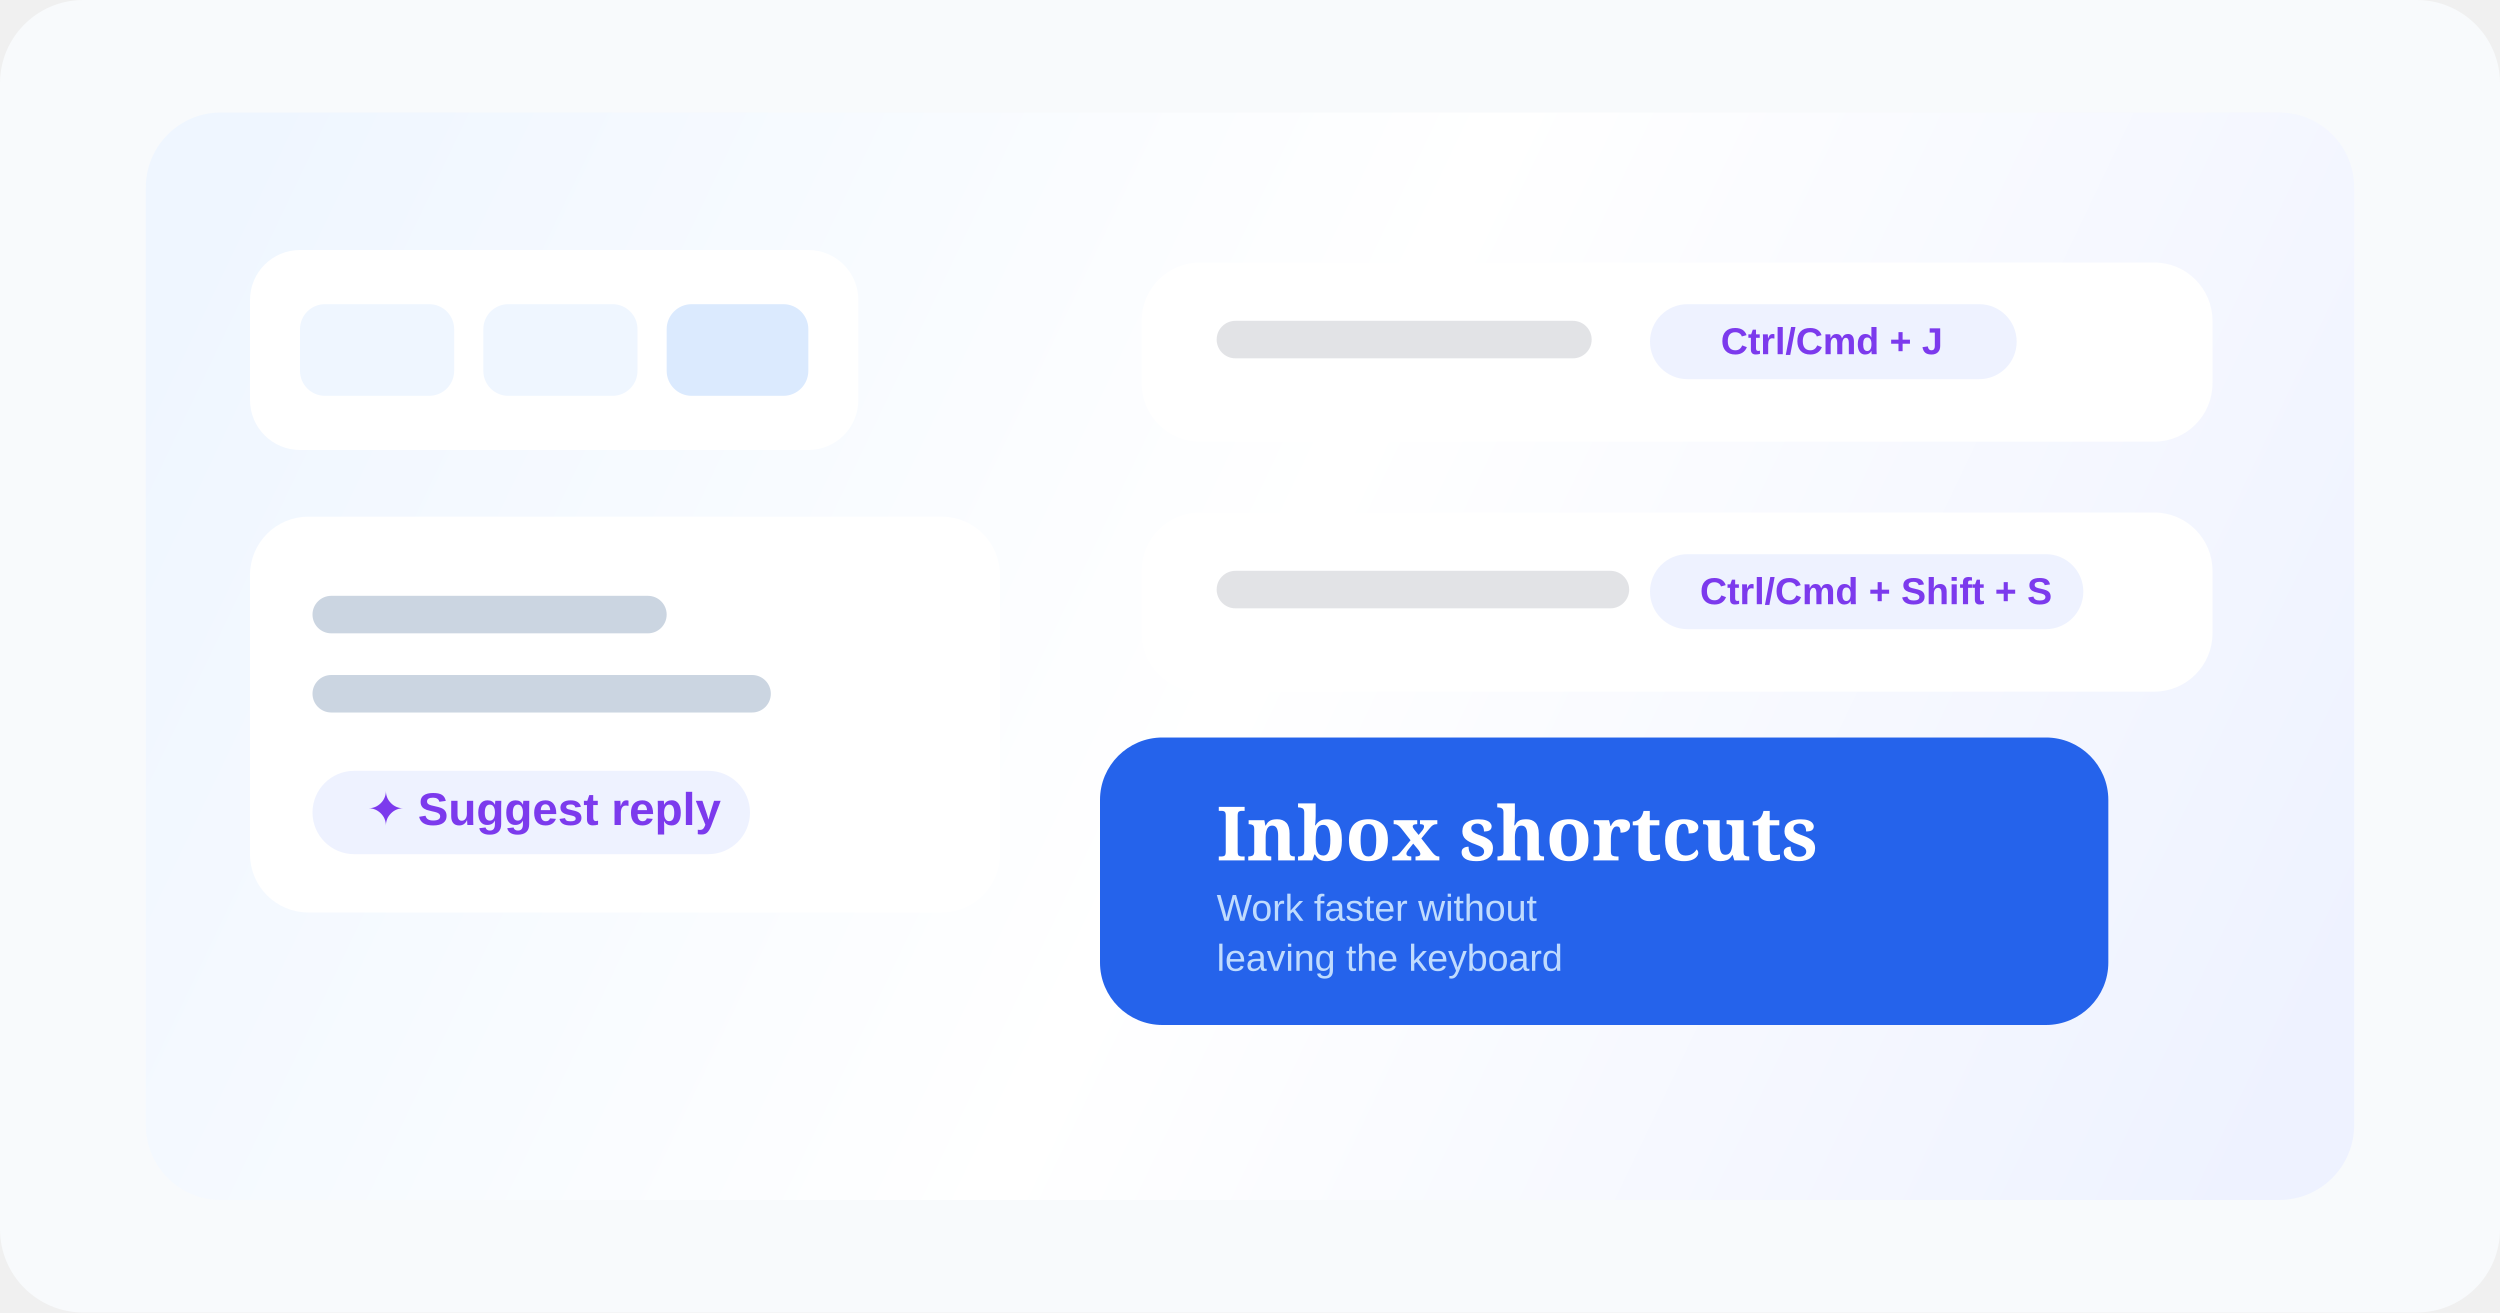
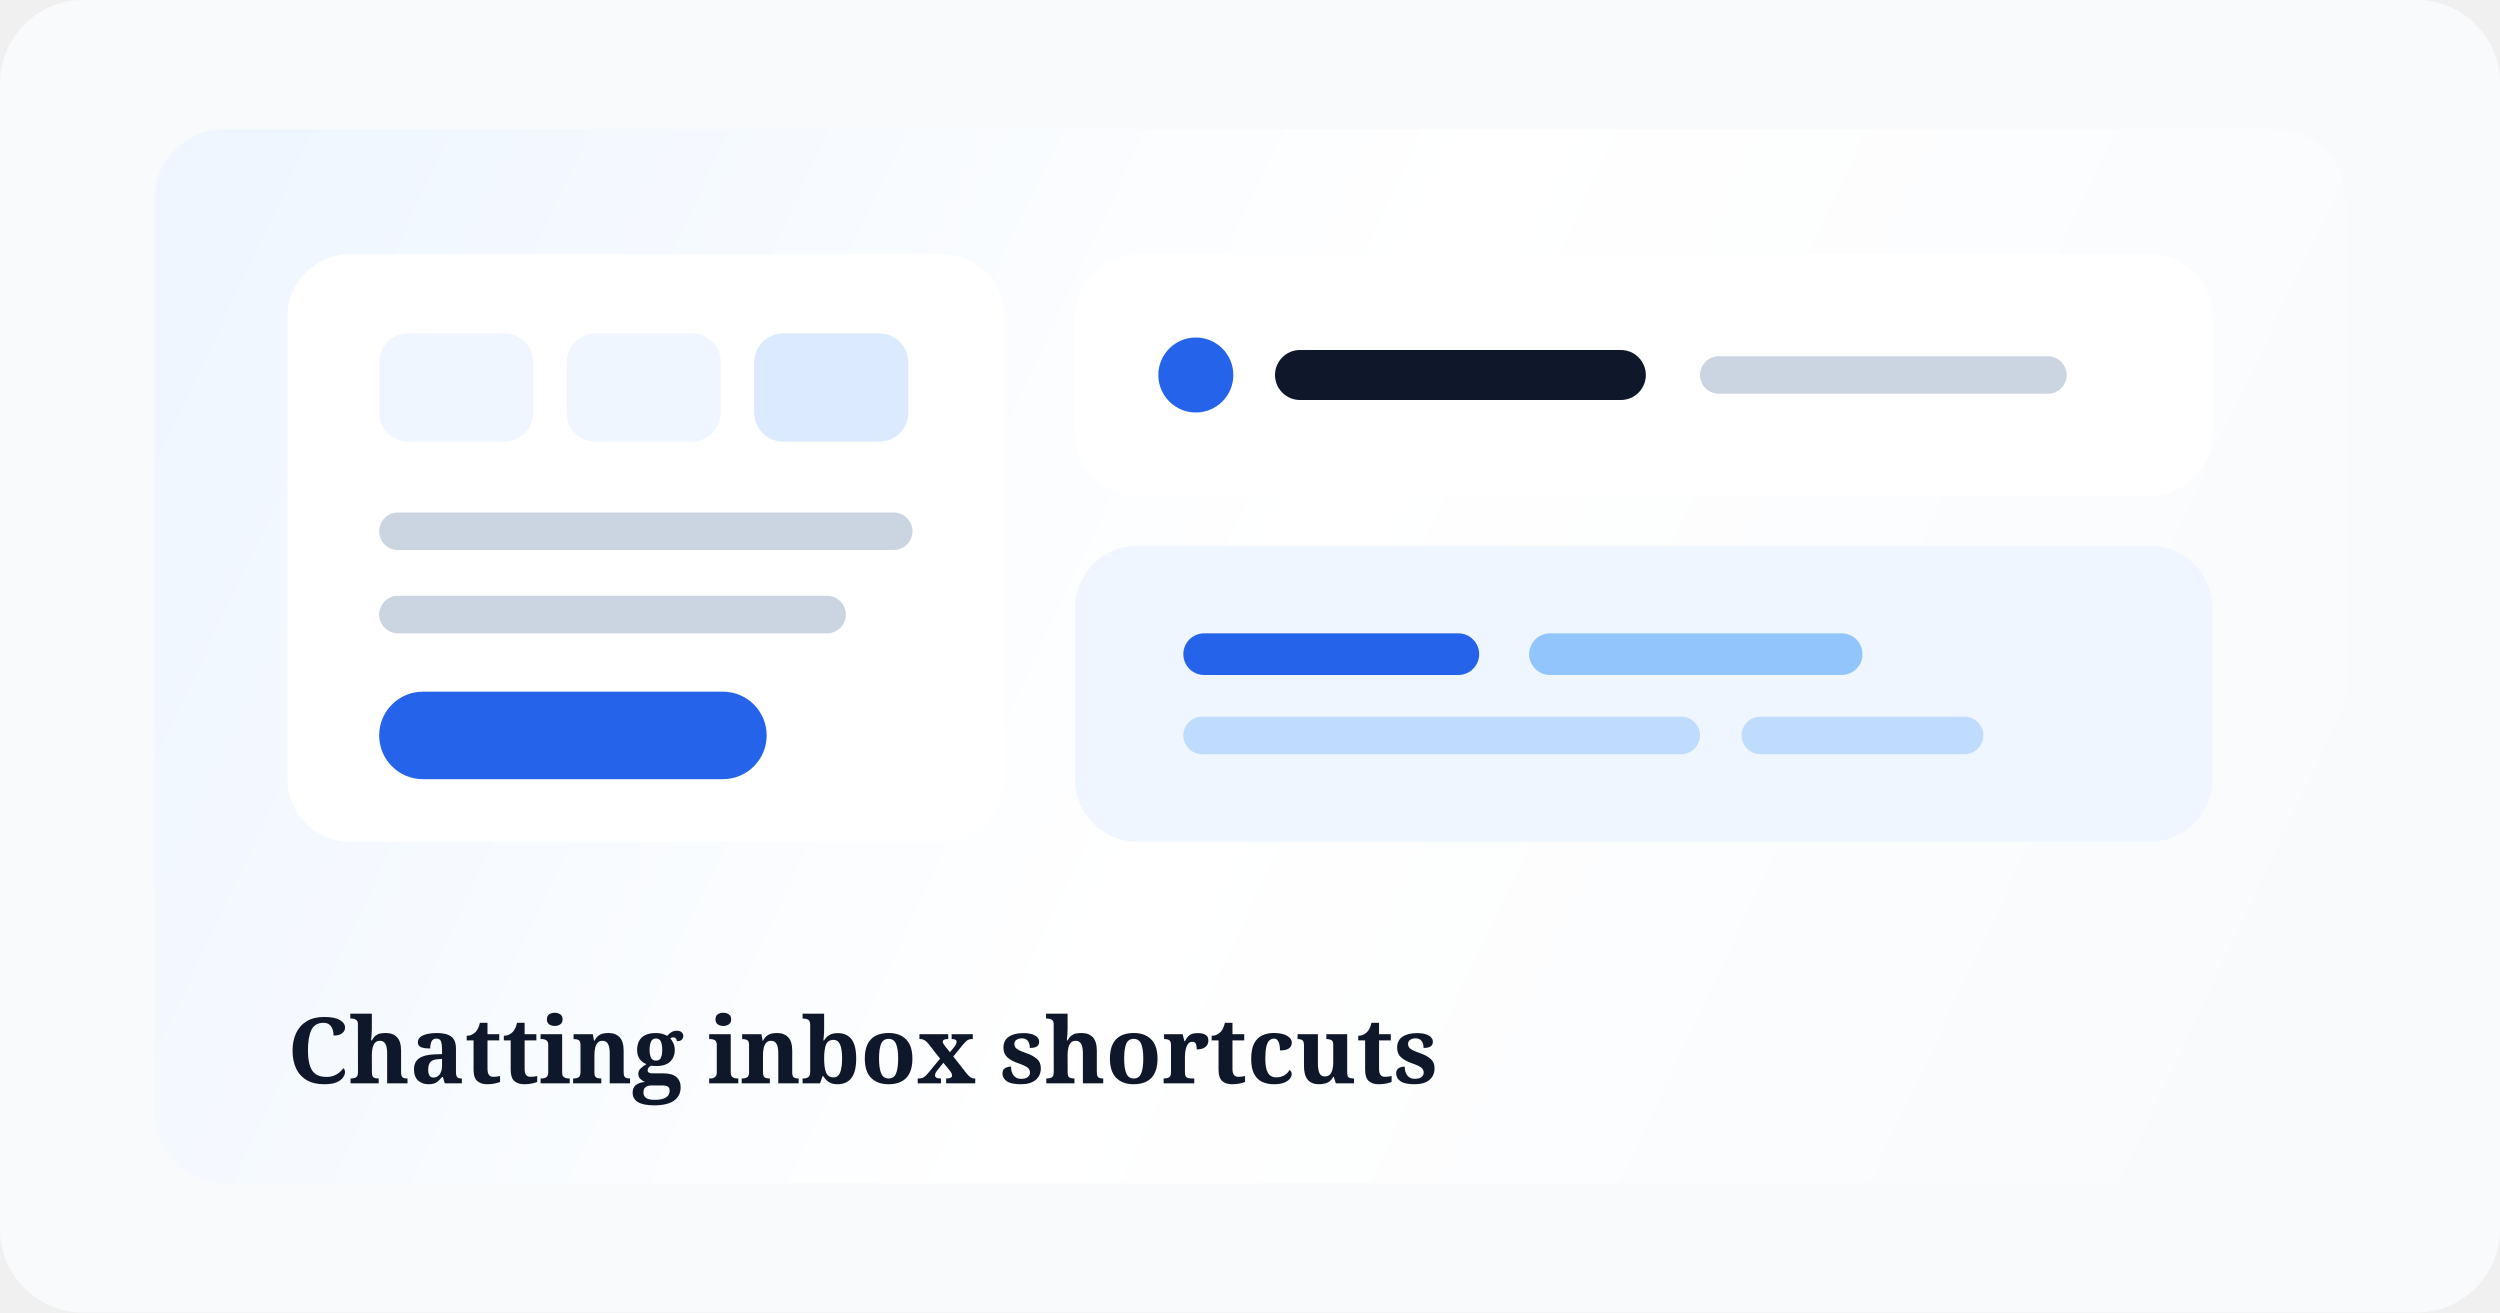
<svg xmlns="http://www.w3.org/2000/svg" width="1200" height="630" viewBox="0 0 1200 630" fill="none">
-   <rect width="1200" height="630" rx="40" fill="#F8FAFC" />
-   <rect x="70" y="54" width="1060" height="522" rx="36" fill="url(#bg)" />
-   <rect x="120" y="120" width="292" height="96" rx="24" fill="#FFFFFF" />
-   <rect x="144" y="146" width="74" height="44" rx="12" fill="#EFF6FF" />
-   <rect x="232" y="146" width="74" height="44" rx="12" fill="#EFF6FF" />
-   <rect x="320" y="146" width="68" height="44" rx="12" fill="#DBEAFE" />
-   <rect x="120" y="248" width="360" height="190" rx="28" fill="#FFFFFF" />
-   <rect x="150" y="286" width="170" height="18" rx="9" fill="#CBD5E1" />
-   <rect x="150" y="324" width="220" height="18" rx="9" fill="#CBD5E1" />
-   <rect x="150" y="370" width="210" height="40" rx="20" fill="#EEF2FF" />
-   <text x="176" y="396" fill="#7C3AED" font-family="DM Sans, Arial, sans-serif" font-size="22" font-weight="700">✦ Suggest reply</text>
-   <rect x="548" y="126" width="514" height="86" rx="28" fill="#FFFFFF" />
-   <rect x="584" y="154" width="180" height="18" rx="9" fill="#0F172A" fill-opacity="0.12" />
-   <rect x="792" y="146" width="176" height="36" rx="18" fill="#EEF2FF" />
-   <text x="826" y="170" fill="#7C3AED" font-family="DM Sans, Arial, sans-serif" font-size="18" font-weight="700">Ctrl/Cmd + J</text>
-   <rect x="548" y="246" width="514" height="86" rx="28" fill="#FFFFFF" />
-   <rect x="584" y="274" width="198" height="18" rx="9" fill="#0F172A" fill-opacity="0.12" />
-   <rect x="792" y="266" width="208" height="36" rx="18" fill="#EEF2FF" />
-   <text x="816" y="290" fill="#7C3AED" font-family="DM Sans, Arial, sans-serif" font-size="18" font-weight="700">Ctrl/Cmd + Shift + S</text>
-   <rect x="528" y="354" width="484" height="138" rx="30" fill="#2563EB" />
-   <text x="584" y="413" fill="white" font-family="Fraunces, serif" font-size="36" font-weight="600">Inbox shortcuts</text>
-   <text x="584" y="442" fill="#BFDBFE" font-family="DM Sans, Arial, sans-serif" font-size="18" font-weight="500">Work faster without</text>
-   <text x="584" y="466" fill="#BFDBFE" font-family="DM Sans, Arial, sans-serif" font-size="18" font-weight="500">leaving the keyboard</text>
  <defs>
-     <linearGradient id="bg" x1="112" y1="82" x2="1088" y2="548" gradientUnits="userSpaceOnUse">
+     <linearGradient id="bg" x1="108" y1="82" x2="1088" y2="544" gradientUnits="userSpaceOnUse">
      <stop stop-color="#EFF6FF" />
      <stop offset="0.5" stop-color="#FFFFFF" />
-       <stop offset="1" stop-color="#EEF2FF" />
+       <stop offset="1" stop-color="#F8FAFC" />
    </linearGradient>
  </defs>
+   <rect width="1200" height="630" rx="40" fill="#F8FAFC" />
+   <rect x="74" y="62" width="1052" height="506" rx="34" fill="url(#bg)" />
+   <rect x="138" y="122" width="344" height="282" rx="30" fill="#FFFFFF" />
+   <rect x="182" y="160" width="74" height="52" rx="14" fill="#EFF6FF" />
+   <rect x="272" y="160" width="74" height="52" rx="14" fill="#EFF6FF" />
+   <rect x="362" y="160" width="74" height="52" rx="14" fill="#DBEAFE" />
+   <rect x="182" y="246" width="256" height="18" rx="9" fill="#CBD5E1" />
+   <rect x="182" y="286" width="224" height="18" rx="9" fill="#CBD5E1" />
+   <rect x="182" y="332" width="186" height="42" rx="21" fill="#2563EB" />
+   <rect x="516" y="122" width="546" height="116" rx="30" fill="#FFFFFF" />
+   <circle cx="574" cy="180" r="18" fill="#2563EB" />
+   <rect x="612" y="168" width="178" height="24" rx="12" fill="#0F172A" />
+   <rect x="816" y="171" width="176" height="18" rx="9" fill="#CBD5E1" />
+   <rect x="516" y="262" width="546" height="142" rx="30" fill="#EFF6FF" />
+   <rect x="568" y="304" width="142" height="20" rx="10" fill="#2563EB" />
+   <rect x="734" y="304" width="160" height="20" rx="10" fill="#93C5FD" />
+   <rect x="568" y="344" width="248" height="18" rx="9" fill="#BFDBFE" />
+   <rect x="836" y="344" width="116" height="18" rx="9" fill="#BFDBFE" />
+   <text x="138" y="520" fill="#0F172A" font-family="Fraunces, serif" font-size="44" font-weight="600">Chatting inbox shortcuts</text>
</svg>
